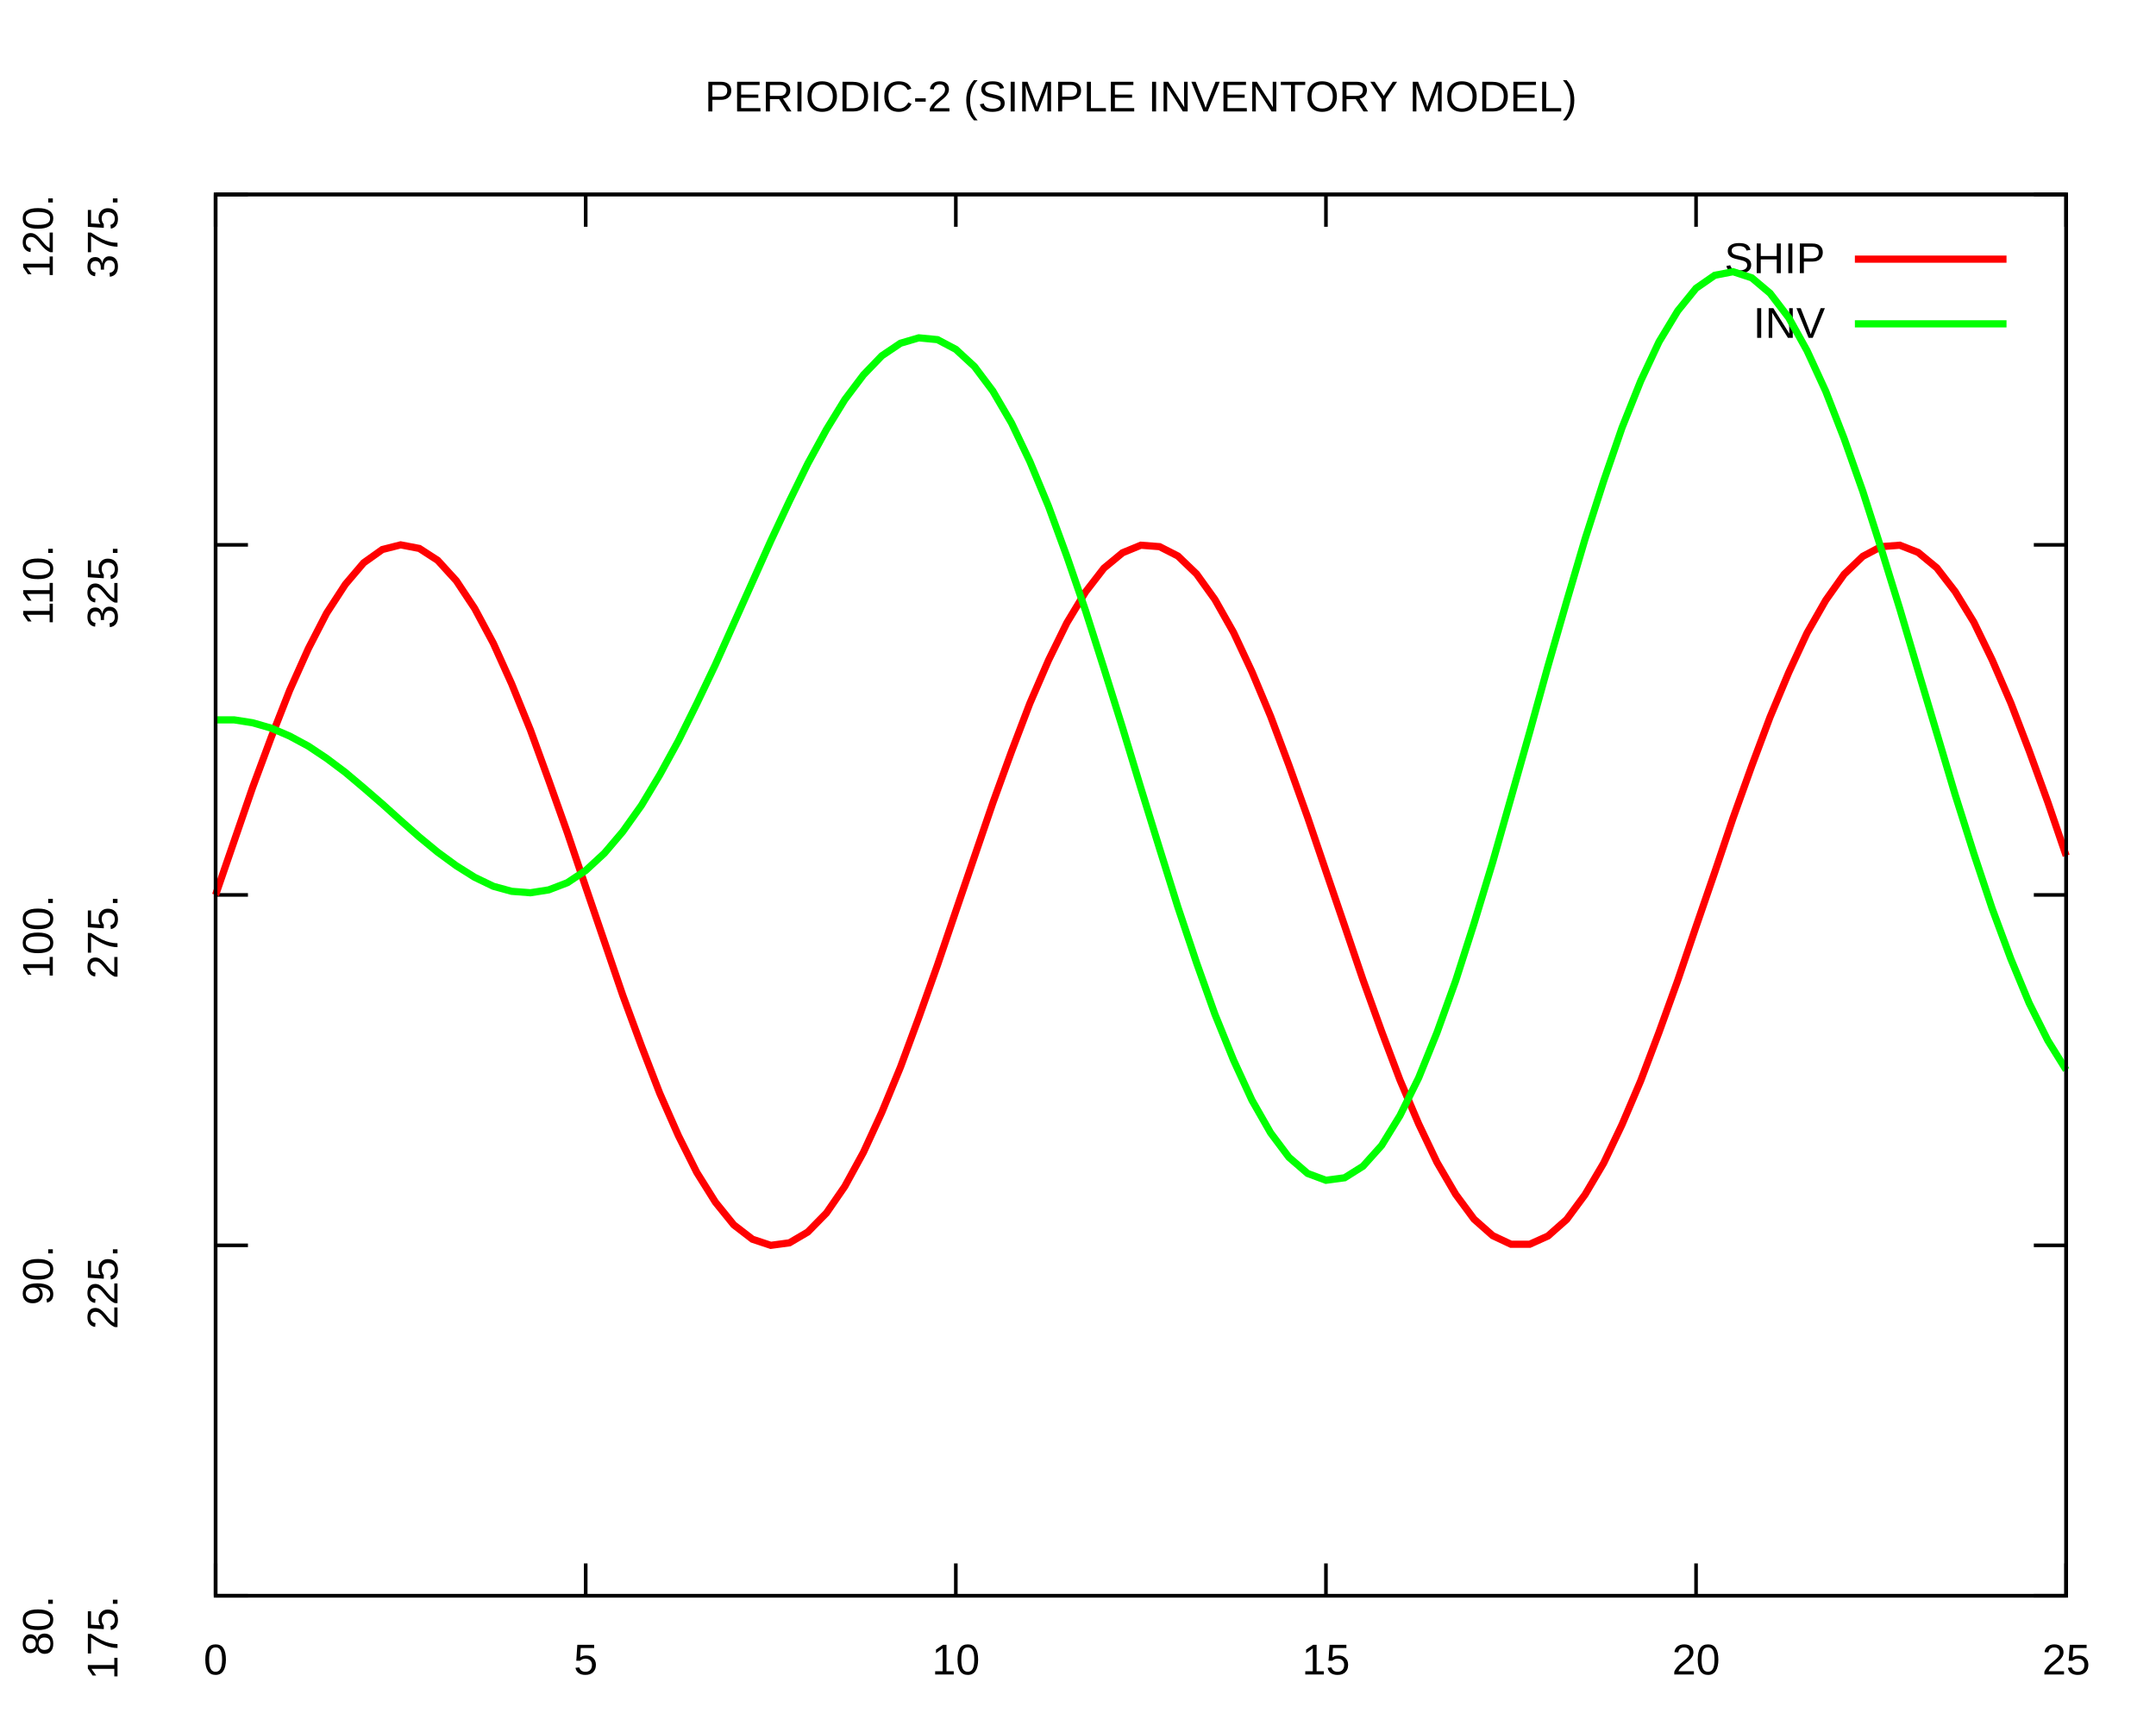
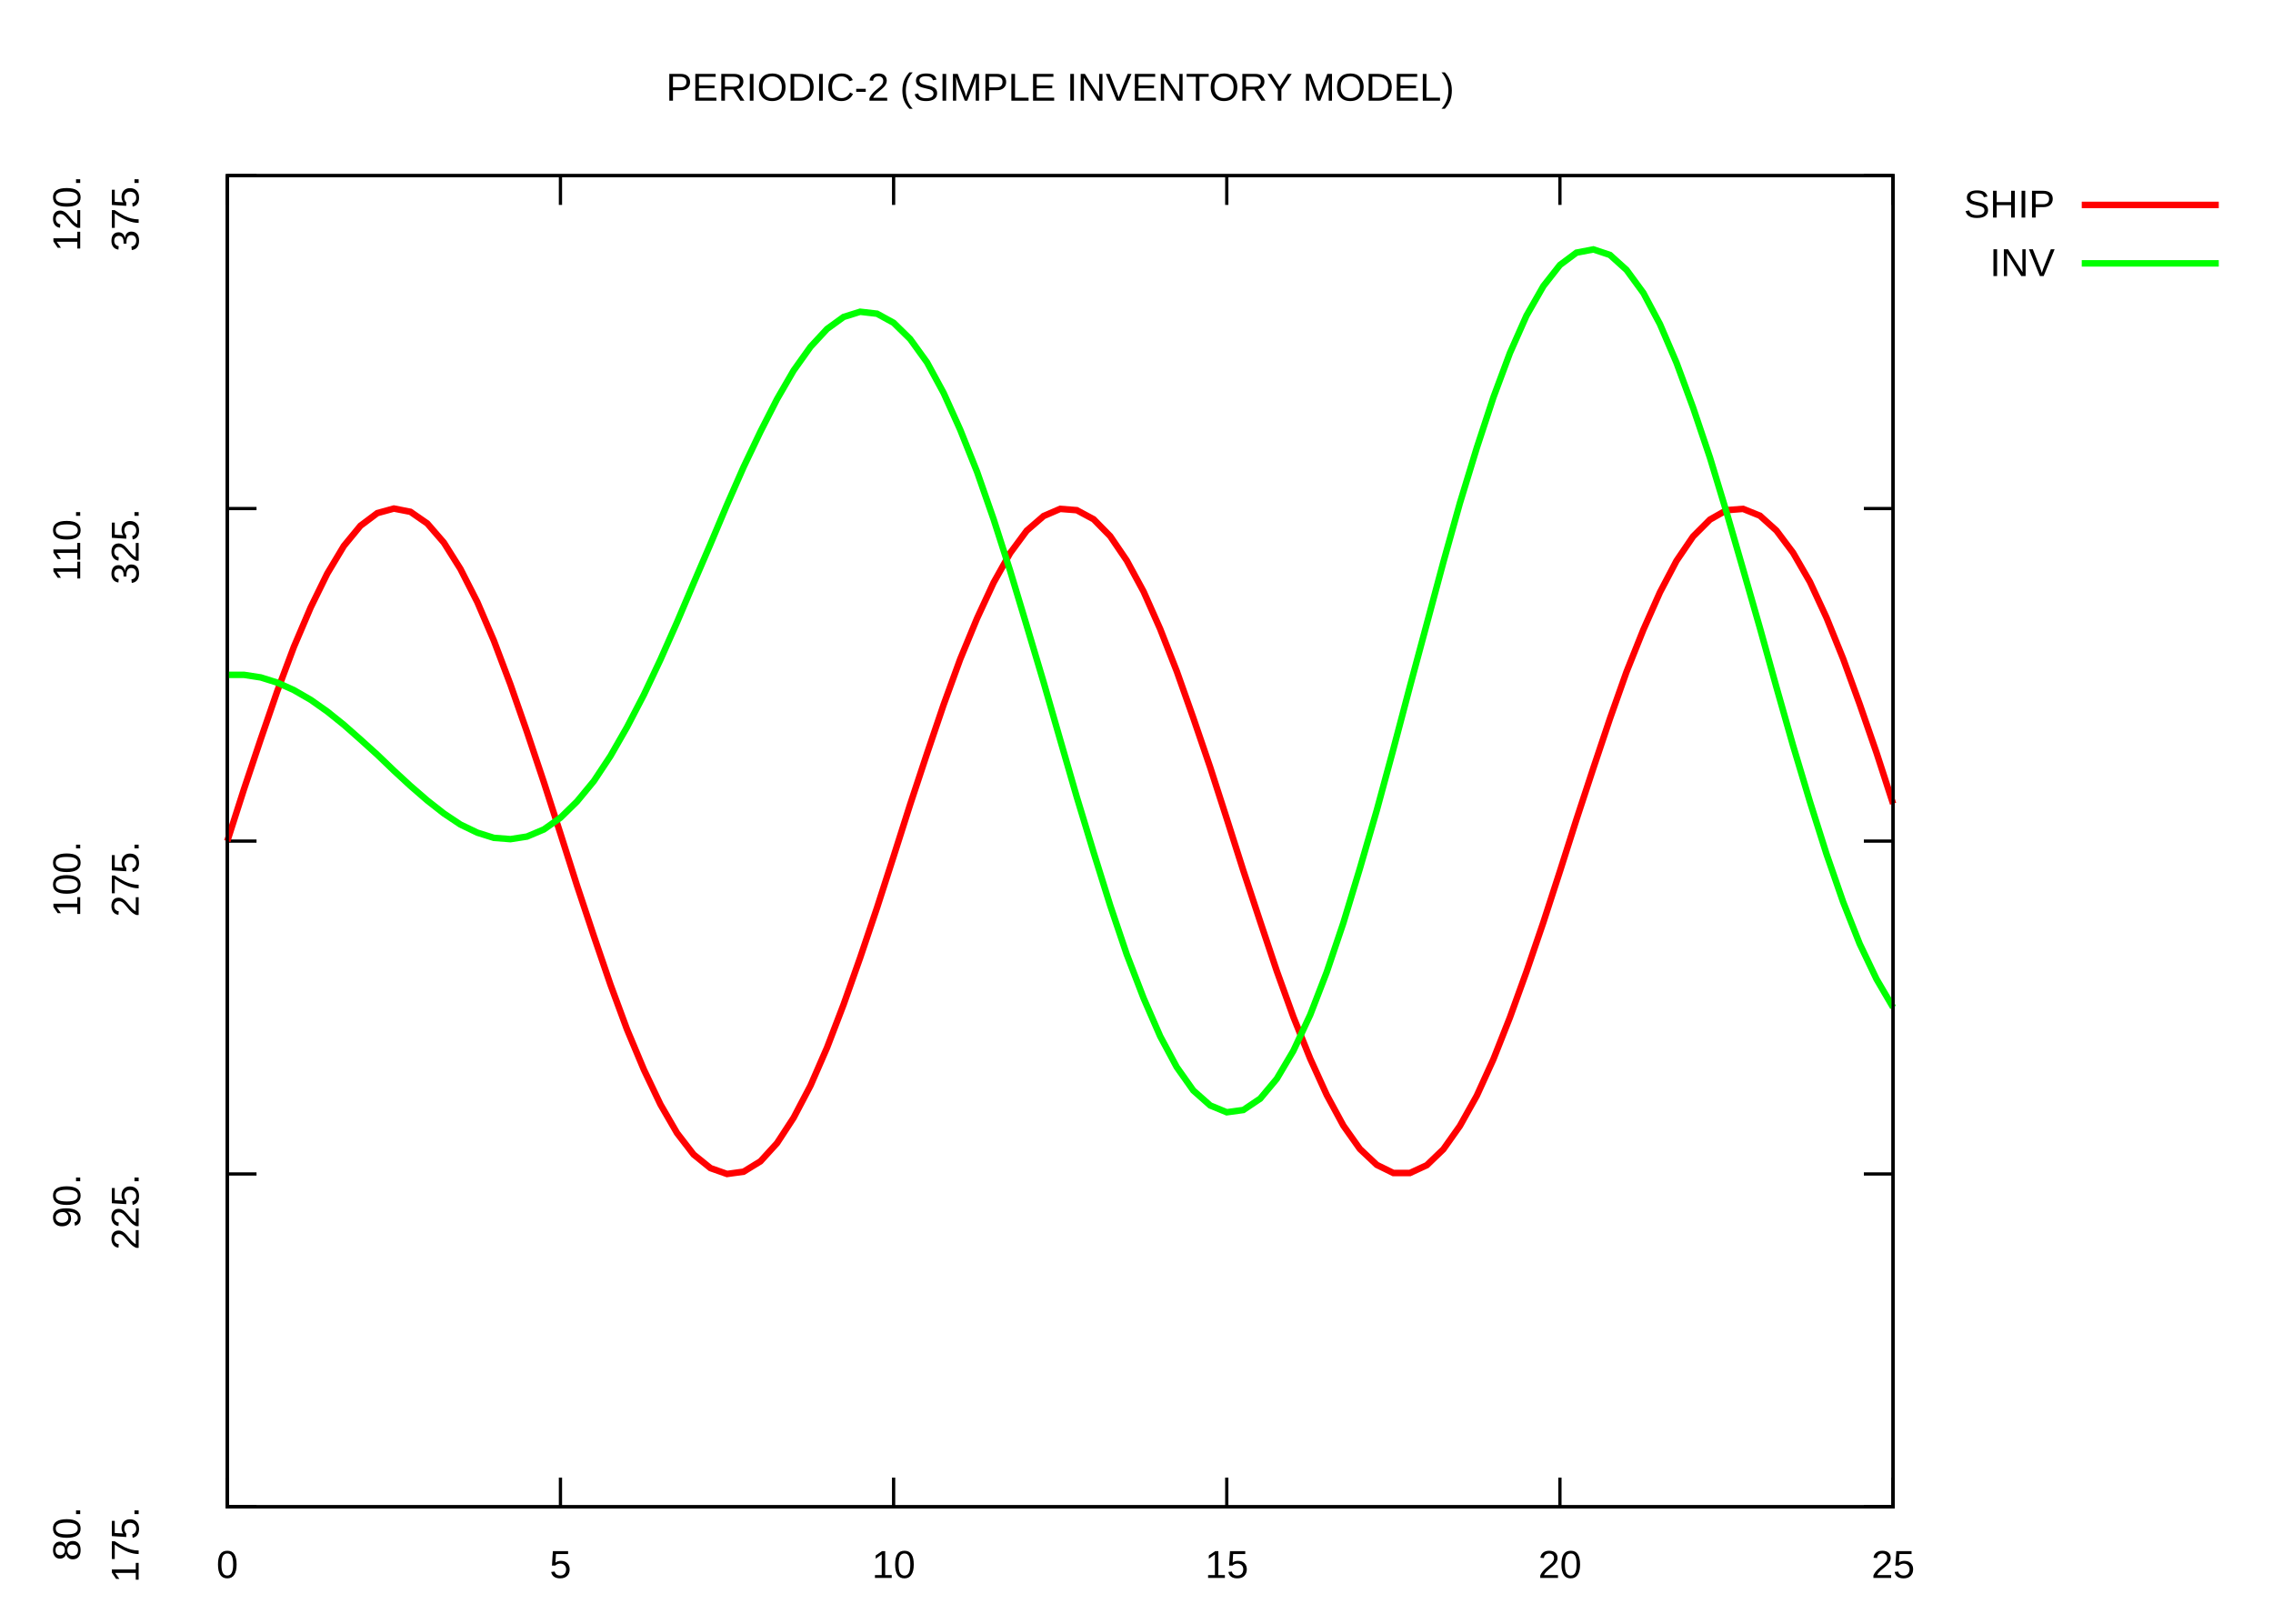
- <svg xmlns="http://www.w3.org/2000/svg" xmlns:xlink="http://www.w3.org/1999/xlink" width="600" height="480" viewBox="0 0 600 480">
+ <svg xmlns="http://www.w3.org/2000/svg" xmlns:xlink="http://www.w3.org/1999/xlink" width="700" height="500" viewBox="0 0 700 500">
  <g id="gnuplot_canvas">
-     <rect x="0" y="0" width="600" height="480" fill="none" />
+     <rect x="0" y="0" width="700" height="500" fill="none" />
    <defs>
      <circle id="gpDot" r="0.5" stroke-width="0.5" stroke="currentColor" />
      <path id="gpPt0" stroke-width="0.222" stroke="currentColor" d="M-1,0 h2 M0,-1 v2" />
      <path id="gpPt1" stroke-width="0.222" stroke="currentColor" d="M-1,-1 L1,1 M1,-1 L-1,1" />
      <path id="gpPt2" stroke-width="0.222" stroke="currentColor" d="M-1,0 L1,0 M0,-1 L0,1 M-1,-1 L1,1 M-1,1 L1,-1" />
      <rect id="gpPt3" stroke-width="0.222" stroke="currentColor" x="-1" y="-1" width="2" height="2" />
      <rect id="gpPt4" stroke-width="0.222" stroke="currentColor" fill="currentColor" x="-1" y="-1" width="2" height="2" />
      <circle id="gpPt5" stroke-width="0.222" stroke="currentColor" cx="0" cy="0" r="1" />
      <use xlink:href="#gpPt5" id="gpPt6" fill="currentColor" stroke="none" />
      <path id="gpPt7" stroke-width="0.222" stroke="currentColor" d="M0,-1.33 L-1.33,0.67 L1.33,0.67 z" />
      <use xlink:href="#gpPt7" id="gpPt8" fill="currentColor" stroke="none" />
      <use xlink:href="#gpPt7" id="gpPt9" stroke="currentColor" transform="rotate(180)" />
      <use xlink:href="#gpPt9" id="gpPt10" fill="currentColor" stroke="none" />
      <use xlink:href="#gpPt3" id="gpPt11" stroke="currentColor" transform="rotate(45)" />
      <use xlink:href="#gpPt11" id="gpPt12" fill="currentColor" stroke="none" />
      <path id="gpPt13" stroke-width="0.222" stroke="currentColor" d="M0,1.330 L1.265,0.411 L0.782,-1.067 L-0.782,-1.076 L-1.265,0.411 z" />
      <use xlink:href="#gpPt13" id="gpPt14" fill="currentColor" stroke="none" />
      <filter id="textbox" filterUnits="objectBoundingBox" x="0" y="0" height="1" width="1">
        <feFlood flood-color="white" flood-opacity="1" result="bgnd" />
        <feComposite in="SourceGraphic" in2="bgnd" operator="atop" />
      </filter>
      <filter id="greybox" filterUnits="objectBoundingBox" x="0" y="0" height="1" width="1">
        <feFlood flood-color="lightgrey" flood-opacity="1" result="grey" />
        <feComposite in="SourceGraphic" in2="grey" operator="atop" />
      </filter>
    </defs>
    <g fill="none" color="white" stroke="black" stroke-width="1.00" stroke-linecap="butt" stroke-linejoin="miter">
</g>
    <g fill="none" color="black" stroke="currentColor" stroke-width="1.00" stroke-linecap="butt" stroke-linejoin="miter">
-       <path stroke="black" d="M60.0,444.0 L69.0,444.0 M575.0,444.0 L566.0,444.0  " />
-       <g transform="translate(14.7,444.0) rotate(-90)" stroke="none" fill="black" font-family="Arial" font-size="12.00" text-anchor="end">
+       <path stroke="black" d="M70.0,464.0 L79.0,464.0 M583.0,464.0 L574.0,464.0  " />
+       <g transform="translate(24.7,464.0) rotate(-90)" stroke="none" fill="black" font-family="Arial" font-size="12.00" text-anchor="end">
        <text>
          <tspan font-family="Arial">80.</tspan>
        </text>
      </g>
-       <g transform="translate(32.7,444.0) rotate(-90)" stroke="none" fill="black" font-family="Arial" font-size="12.00" text-anchor="end">
+       <g transform="translate(42.7,464.0) rotate(-90)" stroke="none" fill="black" font-family="Arial" font-size="12.00" text-anchor="end">
        <text>
          <tspan font-family="Arial">175.</tspan>
        </text>
      </g>
    </g>
    <g fill="none" color="black" stroke="currentColor" stroke-width="1.00" stroke-linecap="butt" stroke-linejoin="miter">
-       <path stroke="black" d="M60.0,346.5 L69.0,346.5 M575.0,346.5 L566.0,346.5  " />
-       <g transform="translate(14.7,346.5) rotate(-90)" stroke="none" fill="black" font-family="Arial" font-size="12.00" text-anchor="end">
+       <path stroke="black" d="M70.0,361.5 L79.0,361.5 M583.0,361.5 L574.0,361.5  " />
+       <g transform="translate(24.7,361.5) rotate(-90)" stroke="none" fill="black" font-family="Arial" font-size="12.00" text-anchor="end">
        <text>
          <tspan font-family="Arial">90.</tspan>
        </text>
      </g>
-       <g transform="translate(32.7,346.5) rotate(-90)" stroke="none" fill="black" font-family="Arial" font-size="12.00" text-anchor="end">
+       <g transform="translate(42.7,361.5) rotate(-90)" stroke="none" fill="black" font-family="Arial" font-size="12.00" text-anchor="end">
        <text>
          <tspan font-family="Arial">225.</tspan>
        </text>
      </g>
    </g>
    <g fill="none" color="black" stroke="currentColor" stroke-width="1.00" stroke-linecap="butt" stroke-linejoin="miter">
-       <path stroke="black" d="M60.0,249.0 L69.0,249.0 M575.0,249.0 L566.0,249.0  " />
-       <g transform="translate(14.7,249.0) rotate(-90)" stroke="none" fill="black" font-family="Arial" font-size="12.00" text-anchor="end">
+       <path stroke="black" d="M70.0,259.0 L79.0,259.0 M583.0,259.0 L574.0,259.0  " />
+       <g transform="translate(24.7,259.0) rotate(-90)" stroke="none" fill="black" font-family="Arial" font-size="12.00" text-anchor="end">
        <text>
          <tspan font-family="Arial">100.</tspan>
        </text>
      </g>
-       <g transform="translate(32.7,249.0) rotate(-90)" stroke="none" fill="black" font-family="Arial" font-size="12.00" text-anchor="end">
+       <g transform="translate(42.7,259.0) rotate(-90)" stroke="none" fill="black" font-family="Arial" font-size="12.00" text-anchor="end">
        <text>
          <tspan font-family="Arial">275.</tspan>
        </text>
      </g>
    </g>
    <g fill="none" color="black" stroke="currentColor" stroke-width="1.00" stroke-linecap="butt" stroke-linejoin="miter">
-       <path stroke="black" d="M60.0,151.6 L69.0,151.6 M575.0,151.6 L566.0,151.6  " />
-       <g transform="translate(14.7,151.6) rotate(-90)" stroke="none" fill="black" font-family="Arial" font-size="12.00" text-anchor="end">
+       <path stroke="black" d="M70.0,156.6 L79.0,156.6 M583.0,156.6 L574.0,156.6  " />
+       <g transform="translate(24.7,156.6) rotate(-90)" stroke="none" fill="black" font-family="Arial" font-size="12.00" text-anchor="end">
        <text>
          <tspan font-family="Arial">110.</tspan>
        </text>
      </g>
-       <g transform="translate(32.7,151.6) rotate(-90)" stroke="none" fill="black" font-family="Arial" font-size="12.00" text-anchor="end">
+       <g transform="translate(42.7,156.6) rotate(-90)" stroke="none" fill="black" font-family="Arial" font-size="12.00" text-anchor="end">
        <text>
          <tspan font-family="Arial">325.</tspan>
        </text>
      </g>
    </g>
    <g fill="none" color="black" stroke="currentColor" stroke-width="1.00" stroke-linecap="butt" stroke-linejoin="miter">
-       <path stroke="black" d="M60.0,54.1 L69.0,54.1 M575.0,54.1 L566.0,54.1  " />
-       <g transform="translate(14.7,54.1) rotate(-90)" stroke="none" fill="black" font-family="Arial" font-size="12.00" text-anchor="end">
+       <path stroke="black" d="M70.0,54.1 L79.0,54.1 M583.0,54.1 L574.0,54.1  " />
+       <g transform="translate(24.7,54.1) rotate(-90)" stroke="none" fill="black" font-family="Arial" font-size="12.00" text-anchor="end">
        <text>
          <tspan font-family="Arial">120.</tspan>
        </text>
      </g>
-       <g transform="translate(32.7,54.1) rotate(-90)" stroke="none" fill="black" font-family="Arial" font-size="12.00" text-anchor="end">
+       <g transform="translate(42.7,54.1) rotate(-90)" stroke="none" fill="black" font-family="Arial" font-size="12.00" text-anchor="end">
        <text>
          <tspan font-family="Arial">375.</tspan>
        </text>
      </g>
    </g>
    <g fill="none" color="black" stroke="currentColor" stroke-width="1.00" stroke-linecap="butt" stroke-linejoin="miter">
-       <path stroke="black" d="M60.0,444.0 L60.0,435.0 M60.0,54.1 L60.0,63.1  " />
-       <g transform="translate(60.0,465.9)" stroke="none" fill="black" font-family="Arial" font-size="12.00" text-anchor="middle">
+       <path stroke="black" d="M70.0,464.0 L70.0,455.0 M70.0,54.1 L70.0,63.1  " />
+       <g transform="translate(70.0,485.9)" stroke="none" fill="black" font-family="Arial" font-size="12.00" text-anchor="middle">
        <text>
          <tspan font-family="Arial"> 0</tspan>
        </text>
      </g>
    </g>
    <g fill="none" color="black" stroke="currentColor" stroke-width="1.00" stroke-linecap="butt" stroke-linejoin="miter">
-       <path stroke="black" d="M163.0,444.0 L163.0,435.0 M163.0,54.1 L163.0,63.1  " />
-       <g transform="translate(163.0,465.9)" stroke="none" fill="black" font-family="Arial" font-size="12.00" text-anchor="middle">
+       <path stroke="black" d="M172.6,464.0 L172.6,455.0 M172.6,54.1 L172.6,63.1  " />
+       <g transform="translate(172.6,485.9)" stroke="none" fill="black" font-family="Arial" font-size="12.00" text-anchor="middle">
        <text>
          <tspan font-family="Arial"> 5</tspan>
        </text>
      </g>
    </g>
    <g fill="none" color="black" stroke="currentColor" stroke-width="1.00" stroke-linecap="butt" stroke-linejoin="miter">
-       <path stroke="black" d="M266.0,444.0 L266.0,435.0 M266.0,54.1 L266.0,63.1  " />
-       <g transform="translate(266.0,465.9)" stroke="none" fill="black" font-family="Arial" font-size="12.00" text-anchor="middle">
+       <path stroke="black" d="M275.2,464.0 L275.2,455.0 M275.2,54.1 L275.2,63.1  " />
+       <g transform="translate(275.2,485.9)" stroke="none" fill="black" font-family="Arial" font-size="12.00" text-anchor="middle">
        <text>
          <tspan font-family="Arial"> 10</tspan>
        </text>
      </g>
    </g>
    <g fill="none" color="black" stroke="currentColor" stroke-width="1.00" stroke-linecap="butt" stroke-linejoin="miter">
-       <path stroke="black" d="M369.0,444.0 L369.0,435.0 M369.0,54.1 L369.0,63.1  " />
-       <g transform="translate(369.0,465.9)" stroke="none" fill="black" font-family="Arial" font-size="12.00" text-anchor="middle">
+       <path stroke="black" d="M377.8,464.0 L377.8,455.0 M377.8,54.1 L377.8,63.1  " />
+       <g transform="translate(377.8,485.9)" stroke="none" fill="black" font-family="Arial" font-size="12.00" text-anchor="middle">
        <text>
          <tspan font-family="Arial"> 15</tspan>
        </text>
      </g>
    </g>
    <g fill="none" color="black" stroke="currentColor" stroke-width="1.00" stroke-linecap="butt" stroke-linejoin="miter">
-       <path stroke="black" d="M472.0,444.0 L472.0,435.0 M472.0,54.1 L472.0,63.1  " />
-       <g transform="translate(472.0,465.9)" stroke="none" fill="black" font-family="Arial" font-size="12.00" text-anchor="middle">
+       <path stroke="black" d="M480.4,464.0 L480.4,455.0 M480.4,54.1 L480.4,63.1  " />
+       <g transform="translate(480.4,485.9)" stroke="none" fill="black" font-family="Arial" font-size="12.00" text-anchor="middle">
        <text>
          <tspan font-family="Arial"> 20</tspan>
        </text>
      </g>
    </g>
    <g fill="none" color="black" stroke="currentColor" stroke-width="1.00" stroke-linecap="butt" stroke-linejoin="miter">
-       <path stroke="black" d="M575.0,444.0 L575.0,435.0 M575.0,54.1 L575.0,63.1  " />
-       <g transform="translate(575.0,465.9)" stroke="none" fill="black" font-family="Arial" font-size="12.00" text-anchor="middle">
+       <path stroke="black" d="M583.0,464.0 L583.0,455.0 M583.0,54.1 L583.0,63.1  " />
+       <g transform="translate(583.0,485.9)" stroke="none" fill="black" font-family="Arial" font-size="12.00" text-anchor="middle">
        <text>
          <tspan font-family="Arial"> 25</tspan>
        </text>
      </g>
    </g>
    <g fill="none" color="black" stroke="currentColor" stroke-width="1.00" stroke-linecap="butt" stroke-linejoin="miter">
</g>
    <g fill="none" color="black" stroke="currentColor" stroke-width="1.00" stroke-linecap="butt" stroke-linejoin="miter">
-       <path stroke="black" d="M60.0,54.1 L60.0,444.0 L575.0,444.0 L575.0,54.1 L60.0,54.1 Z  " />
+       <path stroke="black" d="M70.0,54.1 L70.0,464.0 L583.0,464.0 L583.0,54.1 L70.0,54.1 Z  " />
    </g>
    <g fill="none" color="black" stroke="currentColor" stroke-width="1.00" stroke-linecap="butt" stroke-linejoin="miter">
-       <g transform="translate(317.5,31.0)" stroke="none" fill="black" font-family="Arial" font-size="12.00" text-anchor="middle">
+       <g transform="translate(326.5,31.0)" stroke="none" fill="black" font-family="Arial" font-size="12.00" text-anchor="middle">
        <text>
          <tspan font-family="Arial">PERIODIC-2 (SIMPLE INVENTORY MODEL)</tspan>
        </text>
      </g>
    </g>
    <g id="gnuplot_plot_1">
      <g fill="none" color="white" stroke="black" stroke-width="2.00" stroke-linecap="butt" stroke-linejoin="miter">
</g>
      <g fill="none" color="black" stroke="currentColor" stroke-width="2.00" stroke-linecap="butt" stroke-linejoin="miter">
-         <g transform="translate(507.9,76.0)" stroke="none" fill="black" font-family="Arial" font-size="12.00" text-anchor="end">
+         <g transform="translate(632.8,67.0)" stroke="none" fill="black" font-family="Arial" font-size="12.00" text-anchor="end">
          <text>
            <tspan font-family="Arial">SHIP</tspan>
          </text>
        </g>
      </g>
      <g fill="none" color="black" stroke="currentColor" stroke-width="2.00" stroke-linecap="butt" stroke-linejoin="miter">
-         <path stroke="rgb(255,   0,   0)" d="M516.2,72.1 L558.4,72.1 M60.0,249.0 L65.2,233.9 L70.3,219.1 L75.5,205.1 L80.6,192.1 L85.8,180.5   L90.9,170.6 L96.1,162.6 L101.2,156.6 L106.4,152.9 L111.5,151.6 L116.7,152.6 L121.8,155.9 L127.0,161.6   L132.1,169.3 L137.3,179.0 L142.4,190.3 L147.6,203.1 L152.7,217.1 L157.9,231.7 L163.0,246.8 L168.2,262.0   L173.3,276.9 L178.5,291.0 L183.6,304.2 L188.8,316.0 L193.9,326.2 L199.1,334.5 L204.2,340.8 L209.4,344.8   L214.5,346.5 L219.7,345.8 L224.8,342.8 L230.0,337.5 L235.1,330.1 L240.3,320.6 L245.4,309.5 L250.6,296.9   L255.7,283.1 L260.9,268.5 L266.0,253.5 L271.2,238.3 L276.3,223.4 L281.5,209.1 L286.6,195.7 L291.8,183.7   L296.9,173.3 L302.1,164.7 L307.2,158.1 L312.4,153.8 L317.5,151.7 L322.7,152.1 L327.8,154.7 L333.0,159.7   L338.1,166.8 L343.3,176.0 L348.4,186.9 L353.6,199.3 L358.7,212.9 L363.9,227.4 L369.0,242.4 L374.2,257.6   L379.3,272.6 L384.5,287.0 L389.6,300.5 L394.8,312.7 L399.9,323.4 L405.1,332.3 L410.2,339.2 L415.4,343.8   L420.5,346.2 L425.7,346.2 L430.8,343.9 L436.0,339.3 L441.1,332.4 L446.3,323.6 L451.4,312.9 L456.6,300.7   L461.7,287.2 L466.9,272.8 L472.0,257.8 L477.2,242.7 L482.3,227.6 L487.5,213.1 L492.6,199.5 L497.8,187.1   L502.9,176.1 L508.1,167.0 L513.2,159.8 L518.4,154.8 L523.5,152.1 L528.7,151.7 L533.8,153.7 L539.0,158.0   L544.1,164.6 L549.3,173.1 L554.4,183.6 L559.6,195.6 L564.7,208.9 L569.9,223.2 L575.0,238.1  " />
+         <path stroke="rgb(255,   0,   0)" d="M641.1,63.1 L683.3,63.1 M70.0,259.0 L75.1,243.1 L80.3,227.6 L85.4,212.8 L90.5,199.2 L95.7,187.0   L100.8,176.6 L105.9,168.1 L111.0,161.9 L116.2,158.0 L121.3,156.6 L126.4,157.6 L131.6,161.2 L136.7,167.1   L141.8,175.2 L147.0,185.4 L152.1,197.3 L157.2,210.8 L162.3,225.4 L167.5,240.9 L172.6,256.7 L177.7,272.7   L182.9,288.3 L188.0,303.2 L193.1,317.0 L198.3,329.4 L203.4,340.1 L208.5,348.9 L213.6,355.5 L218.8,359.7   L223.9,361.5 L229.0,360.8 L234.2,357.6 L239.3,352.0 L244.4,344.2 L249.6,334.3 L254.7,322.6 L259.8,309.3   L264.9,294.9 L270.1,279.5 L275.2,263.7 L280.3,247.7 L285.5,232.0 L290.6,217.0 L295.7,203.0 L300.9,190.4   L306.0,179.4 L311.1,170.3 L316.2,163.4 L321.4,158.9 L326.5,156.7 L331.6,157.1 L336.8,159.9 L341.9,165.1   L347.0,172.6 L352.2,182.2 L357.3,193.7 L362.4,206.7 L367.5,221.1 L372.7,236.3 L377.8,252.1 L382.9,268.1   L388.1,283.8 L393.2,299.0 L398.3,313.1 L403.5,326.0 L408.6,337.2 L413.7,346.6 L418.8,353.8 L424.0,358.7   L429.1,361.2 L434.2,361.2 L439.4,358.8 L444.5,353.9 L449.6,346.7 L454.8,337.4 L459.9,326.2 L465.0,313.3   L470.1,299.2 L475.3,284.0 L480.4,268.3 L485.5,252.3 L490.7,236.5 L495.8,221.3 L500.9,206.9 L506.1,193.9   L511.2,182.4 L516.3,172.7 L521.4,165.2 L526.6,160.0 L531.7,157.1 L536.8,156.7 L542.0,158.8 L547.1,163.4   L552.2,170.2 L557.4,179.2 L562.5,190.2 L567.6,202.8 L572.7,216.8 L577.9,231.8 L583.0,247.5  " />
      </g>
    </g>
    <g id="gnuplot_plot_2">
      <g fill="none" color="black" stroke="currentColor" stroke-width="2.00" stroke-linecap="butt" stroke-linejoin="miter">
-         <g transform="translate(507.9,94.0)" stroke="none" fill="black" font-family="Arial" font-size="12.00" text-anchor="end">
+         <g transform="translate(632.8,85.0)" stroke="none" fill="black" font-family="Arial" font-size="12.00" text-anchor="end">
          <text>
            <tspan font-family="Arial">INV</tspan>
          </text>
        </g>
      </g>
      <g fill="none" color="black" stroke="currentColor" stroke-width="2.00" stroke-linecap="butt" stroke-linejoin="miter">
-         <path stroke="rgb(  0, 255,   0)" d="M516.2,90.1 L558.4,90.1 M60.0,200.3 L65.2,200.3 L70.3,201.1 L75.5,202.6 L80.6,204.8 L85.8,207.6   L90.9,211.0 L96.1,214.9 L101.2,219.2 L106.4,223.7 L111.5,228.3 L116.7,232.9 L121.8,237.1 L127.0,240.9   L132.1,244.1 L137.3,246.6 L142.4,248.0 L147.6,248.4 L152.7,247.6 L157.9,245.6 L163.0,242.2 L168.2,237.4   L173.3,231.4 L178.5,224.1 L183.6,215.6 L188.8,206.1 L193.9,195.8 L199.1,184.9 L204.2,173.5 L209.4,161.9   L214.5,150.5 L219.7,139.4 L224.8,129.0 L230.0,119.5 L235.1,111.2 L240.3,104.3 L245.4,99.0 L250.6,95.5   L255.7,94.0 L260.9,94.5 L266.0,97.2 L271.2,102.0 L276.3,108.8 L281.5,117.7 L286.6,128.4 L291.8,140.9   L296.9,154.8 L302.1,169.9 L307.2,185.9 L312.4,202.5 L317.5,219.3 L322.7,236.1 L327.8,252.4 L333.0,267.9   L338.1,282.2 L343.3,295.0 L348.4,306.1 L353.6,315.2 L358.7,322.0 L363.9,326.5 L369.0,328.4 L374.2,327.7   L379.3,324.5 L384.5,318.7 L389.6,310.4 L394.8,299.9 L399.9,287.3 L405.1,272.9 L410.2,257.0 L415.4,239.9   L420.5,222.0 L425.7,203.7 L430.8,185.3 L436.0,167.3 L441.1,150.0 L446.3,133.8 L451.4,119.0 L456.6,106.0   L461.7,95.1 L466.9,86.5 L472.0,80.2 L477.2,76.6 L482.3,75.6 L487.5,77.3 L492.6,81.6 L497.8,88.4   L502.9,97.6 L508.1,108.9 L513.2,122.0 L518.4,136.7 L523.5,152.6 L528.7,169.4 L533.8,186.6 L539.0,204.0   L544.1,221.1 L549.3,237.5 L554.4,252.8 L559.6,266.8 L564.7,279.1 L569.9,289.5 L575.0,297.7  " />
+         <path stroke="rgb(  0, 255,   0)" d="M641.1,81.1 L683.3,81.1 M70.0,207.8 L75.1,207.8 L80.3,208.6 L85.4,210.2 L90.5,212.5 L95.7,215.5   L100.8,219.1 L105.9,223.2 L111.0,227.7 L116.2,232.4 L121.3,237.3 L126.4,242.0 L131.6,246.5 L136.7,250.5   L141.8,253.9 L147.0,256.4 L152.1,258.0 L157.2,258.4 L162.3,257.6 L167.5,255.4 L172.6,251.8 L177.7,246.8   L182.9,240.5 L188.0,232.8 L193.1,223.9 L198.3,213.9 L203.4,203.1 L208.5,191.6 L213.6,179.6 L218.8,167.5   L223.9,155.4 L229.0,143.8 L234.2,132.9 L239.3,122.9 L244.4,114.1 L249.6,106.8 L254.7,101.3 L259.8,97.6   L264.9,96.0 L270.1,96.6 L275.2,99.4 L280.3,104.4 L285.5,111.6 L290.6,121.0 L295.7,132.3 L300.9,145.3   L306.0,159.9 L311.1,175.8 L316.2,192.7 L321.4,210.1 L326.5,227.8 L331.6,245.4 L336.8,262.5 L341.9,278.8   L347.0,293.9 L352.2,307.4 L357.3,319.1 L362.4,328.6 L367.5,335.8 L372.7,340.4 L377.8,342.5 L382.9,341.8   L388.1,338.3 L393.2,332.2 L398.3,323.6 L403.5,312.5 L408.6,299.3 L413.7,284.2 L418.8,267.4 L424.0,249.5   L429.1,230.7 L434.2,211.4 L439.4,192.1 L444.5,173.1 L449.6,154.9 L454.8,137.9 L459.9,122.4 L465.0,108.7   L470.1,97.2 L475.3,88.1 L480.4,81.6 L485.5,77.8 L490.7,76.8 L495.8,78.5 L500.9,83.1 L506.1,90.2   L511.2,99.8 L516.3,111.7 L521.4,125.5 L526.6,140.9 L531.7,157.7 L536.8,175.3 L542.0,193.4 L547.1,211.7   L552.2,229.6 L557.4,246.9 L562.5,263.0 L567.6,277.7 L572.7,290.6 L577.9,301.5 L583.0,310.2  " />
      </g>
    </g>
    <g fill="none" color="black" stroke="currentColor" stroke-width="2.00" stroke-linecap="butt" stroke-linejoin="miter">
</g>
    <g fill="none" color="black" stroke="black" stroke-width="1.00" stroke-linecap="butt" stroke-linejoin="miter">
</g>
    <g fill="none" color="black" stroke="currentColor" stroke-width="1.00" stroke-linecap="butt" stroke-linejoin="miter">
-       <path stroke="black" d="M60.0,54.1 L60.0,444.0 L575.0,444.0 L575.0,54.1 L60.0,54.1 Z  " />
+       <path stroke="black" d="M70.0,54.1 L70.0,464.0 L583.0,464.0 L583.0,54.1 L70.0,54.1 Z  " />
    </g>
    <g fill="none" color="black" stroke="currentColor" stroke-width="1.00" stroke-linecap="butt" stroke-linejoin="miter">
</g>
  </g>
</svg>
